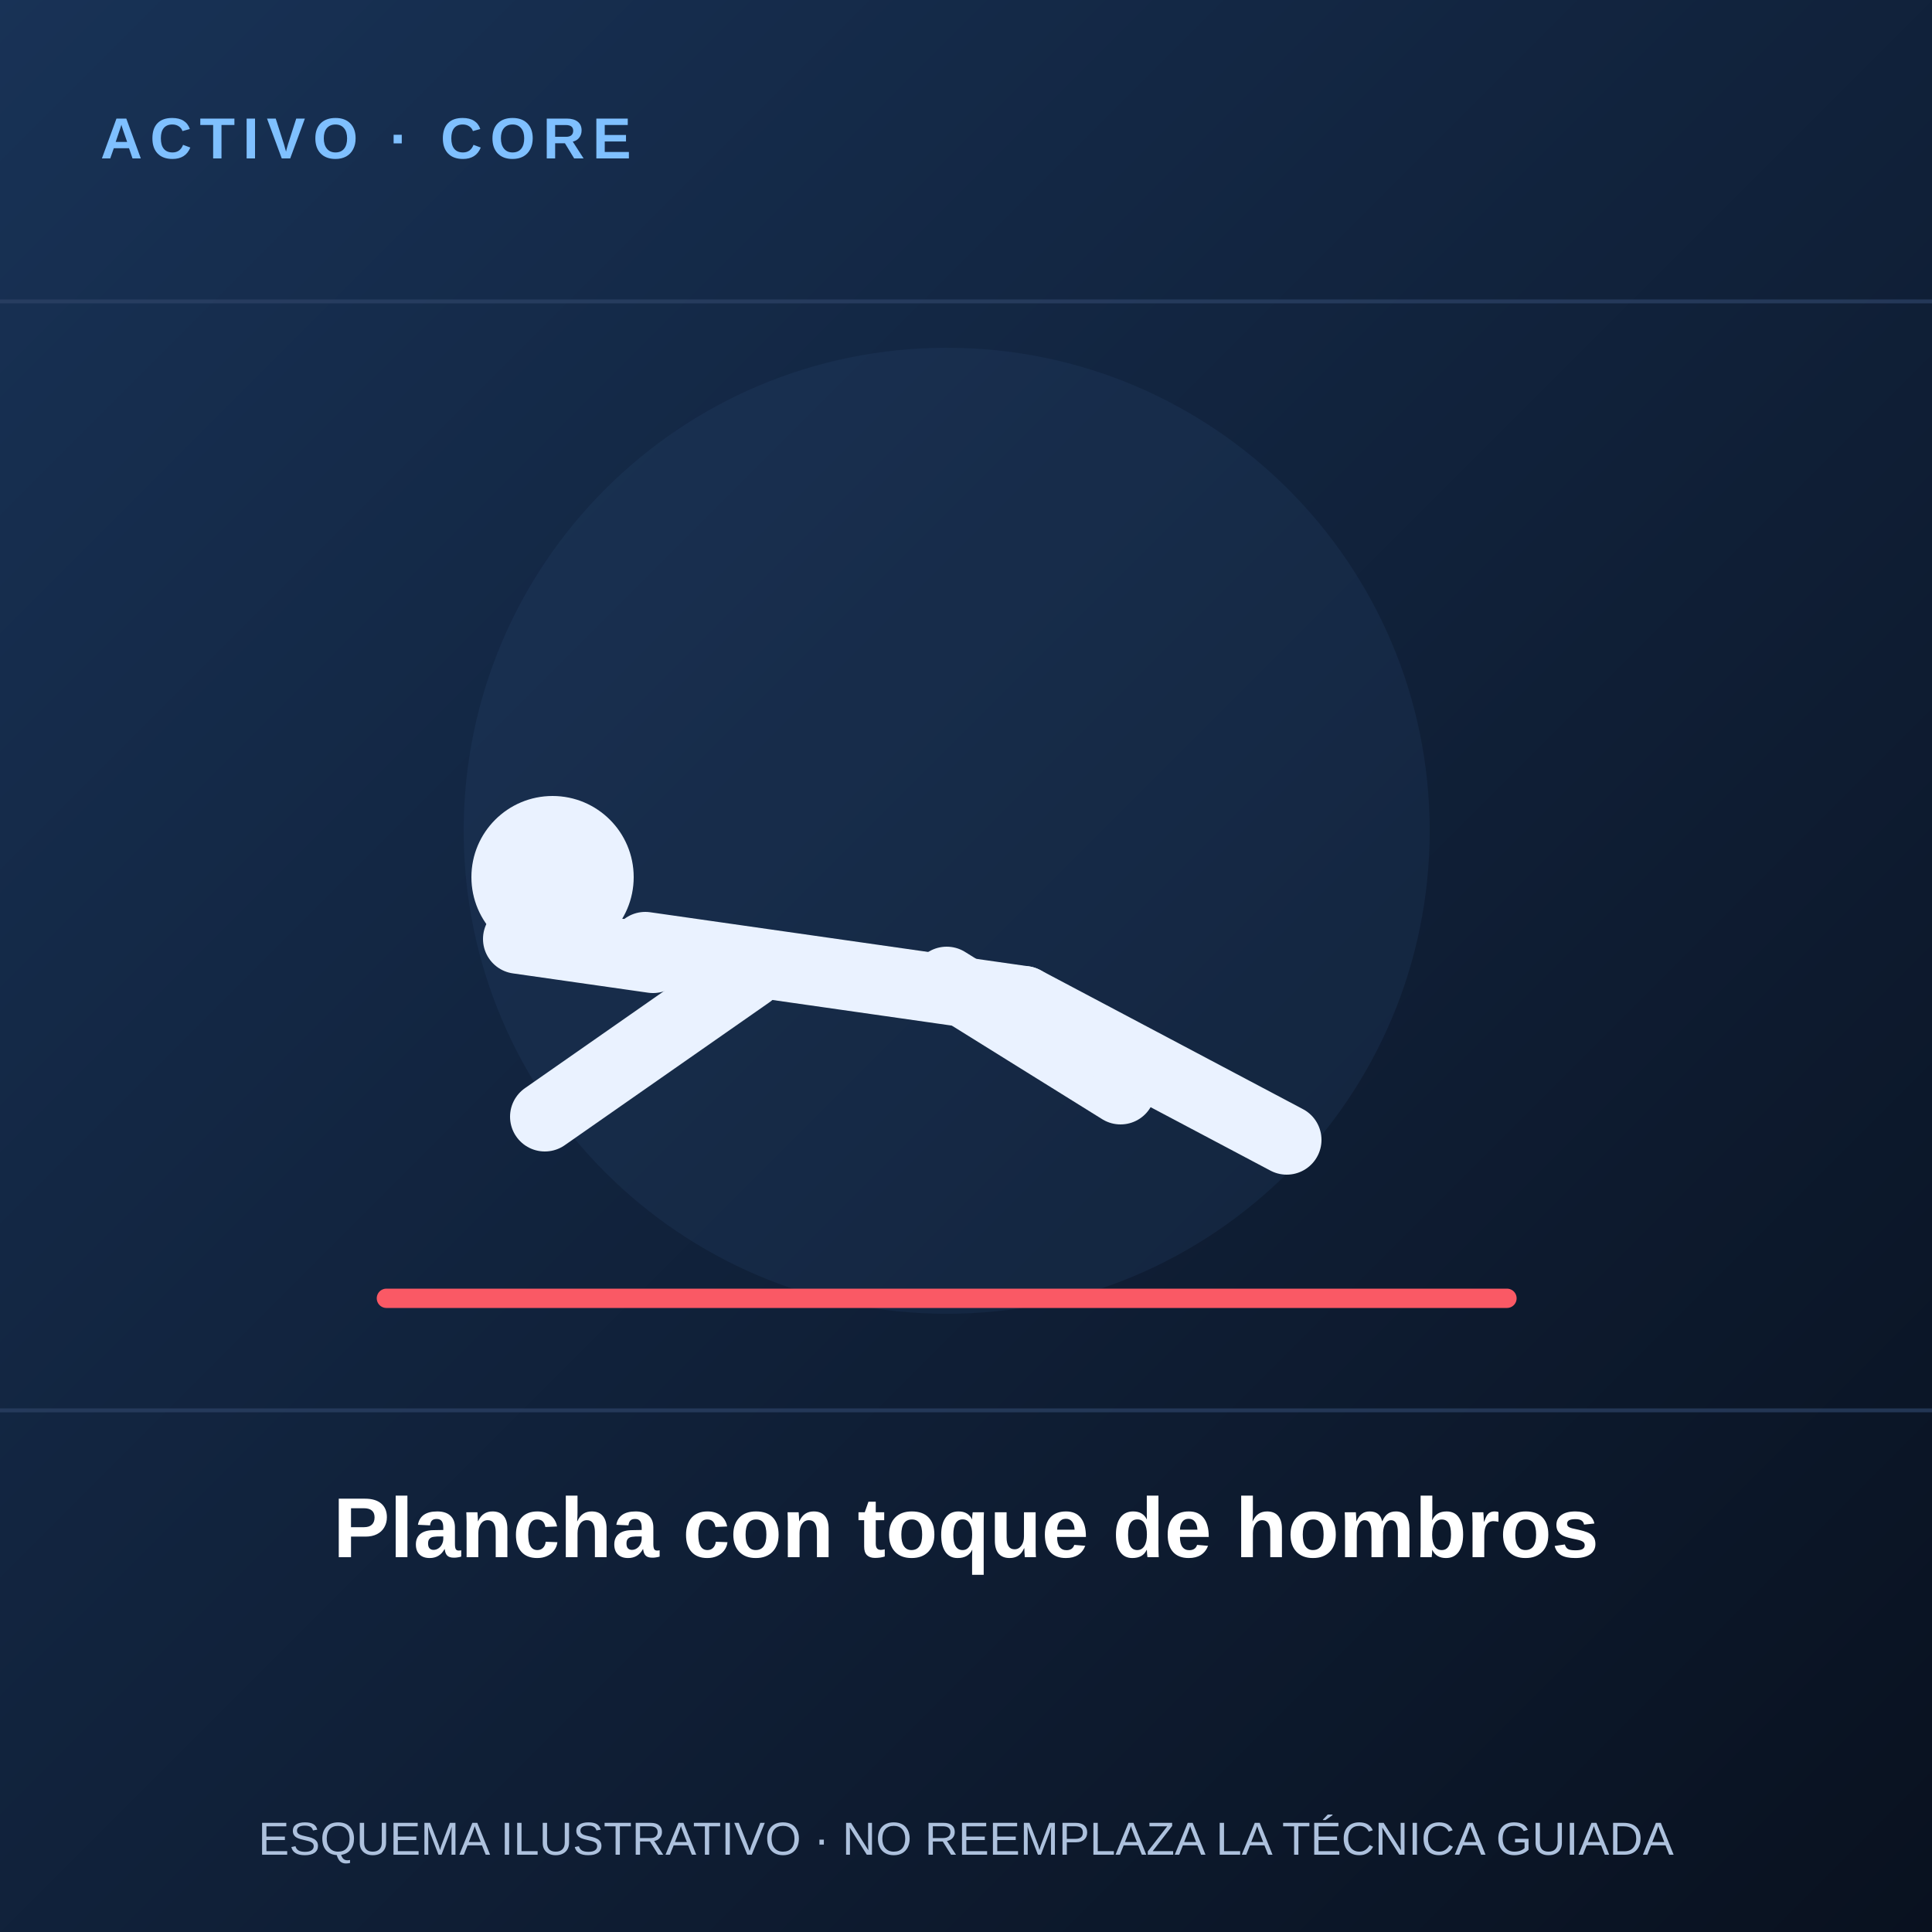
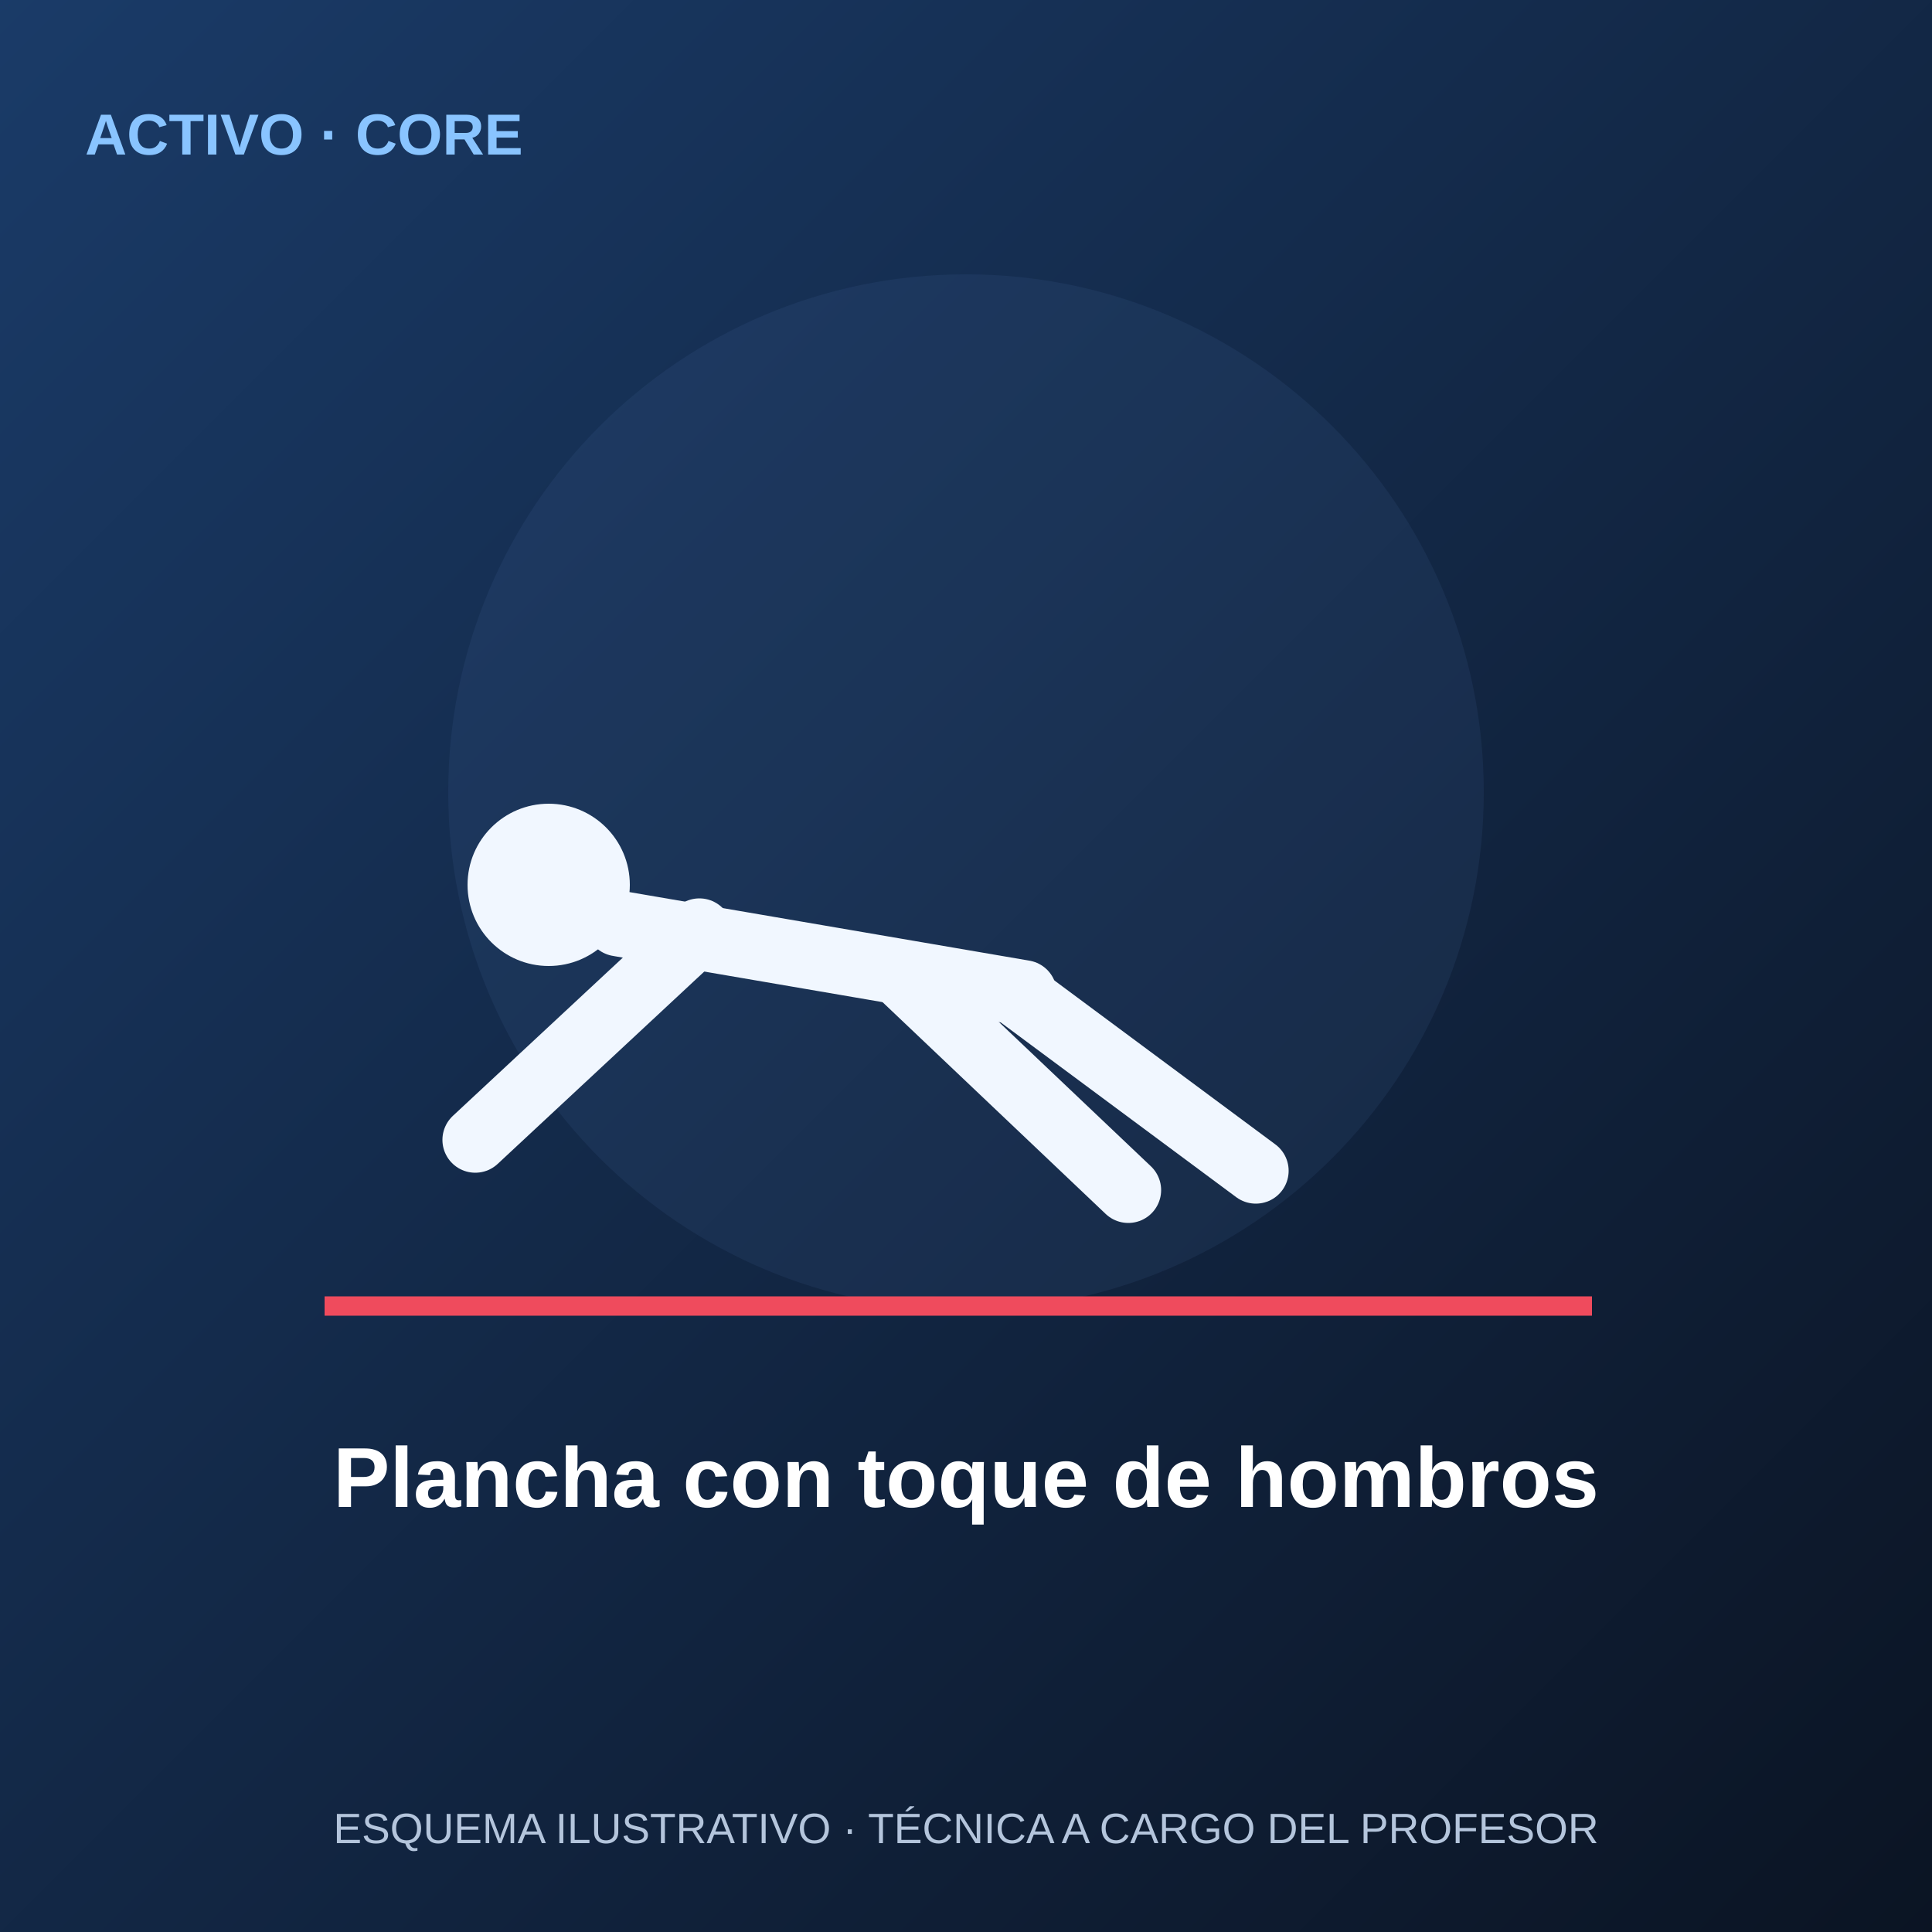
- <svg xmlns="http://www.w3.org/2000/svg" viewBox="0 0 500 500" width="500" height="500" role="img" aria-label="Ilustración esquemática: Plancha con toque de hombros">
+ <svg xmlns="http://www.w3.org/2000/svg" width="500" height="500" viewBox="0 0 500 500" role="img" aria-label="Esquema de Plancha con toque de hombros">
  <defs>
-     <linearGradient id="g" x1="0" y1="0" x2="1" y2="1">
-       <stop stop-color="#183256" />
-       <stop offset="1" stop-color="#09111f" />
+     <linearGradient id="a" x2="1" y2="1">
+       <stop stop-color="#1a3b68" />
+       <stop offset="1" stop-color="#0b1423" />
    </linearGradient>
  </defs>
-   <rect width="500" height="500" fill="url(#g)" />
-   <path d="M0 78H500 M0 365H500" stroke="#2d4367" opacity=".7" />
-   <circle cx="245" cy="215" r="125" fill="#2d4c7a" opacity=".18" />
-   <text x="26" y="41" fill="#7fc0ff" font-family="Arial,sans-serif" font-size="15" font-weight="700" letter-spacing="2">ACTIVO · CORE</text>
-   <path d="M100 336h290" stroke="#fa5965" stroke-width="5" stroke-linecap="round" />
-   <path d="M167 245 L265 259" fill="none" stroke="#eaf2ff" stroke-width="18" stroke-linecap="round" stroke-linejoin="round" />
-   <path d="M194 252 L141 289" fill="none" stroke="#eaf2ff" stroke-width="18" stroke-linecap="round" stroke-linejoin="round" />
-   <path d="M245 254 L290 282" fill="none" stroke="#eaf2ff" stroke-width="18" stroke-linecap="round" stroke-linejoin="round" />
-   <path d="M265 259 L333 295" fill="none" stroke="#eaf2ff" stroke-width="18" stroke-linecap="round" stroke-linejoin="round" />
-   <path d="M169 248 L134 243" fill="none" stroke="#eaf2ff" stroke-width="18" stroke-linecap="round" stroke-linejoin="round" />
-   <circle cx="143" cy="227" r="21" fill="#eaf2ff" />
-   <text x="250" y="403" font-family="Arial, sans-serif" font-size="22" font-weight="bold" text-anchor="middle" fill="white">Plancha con toque de hombros</text>
-   <text x="250" y="480" text-anchor="middle" font-family="Arial,sans-serif" font-size="12" fill="#adc1dd">ESQUEMA ILUSTRATIVO · NO REEMPLAZA LA TÉCNICA GUIADA</text>
+   <rect width="500" height="500" fill="url(#a)" />
+   <circle cx="250" cy="205" r="134" fill="#5c80c3" opacity=".1" />
+   <text x="22" y="40" font-size="15" font-family="Arial,sans-serif" fill="#89c4ff" font-weight="bold">ACTIVO · CORE</text>
+   <path d="M84 338h328" stroke="#ef4b5d" stroke-width="5" />
+   <path d="M160 239 L265 257" stroke="#f1f7ff" stroke-width="17" stroke-linejoin="round" stroke-linecap="round" fill="none" />
+   <path d="M181 241 L123 295" stroke="#f1f7ff" stroke-width="17" stroke-linejoin="round" stroke-linecap="round" fill="none" />
+   <path d="M263 257 L325 303" stroke="#f1f7ff" stroke-width="17" stroke-linejoin="round" stroke-linecap="round" fill="none" />
+   <path d="M233 252 L292 308" stroke="#f1f7ff" stroke-width="17" stroke-linejoin="round" stroke-linecap="round" fill="none" />
+   <circle cx="142" cy="229" r="21" fill="#f1f7ff" />
+   <text x="250" y="390" fill="white" font-family="Arial,sans-serif" font-size="22" font-weight="bold" text-anchor="middle">Plancha con toque de hombros</text>
+   <text x="250" y="477" text-anchor="middle" font-family="Arial,sans-serif" font-size="11" fill="#b4c5dc">ESQUEMA ILUSTRATIVO · TÉCNICA A CARGO DEL PROFESOR</text>
</svg>
